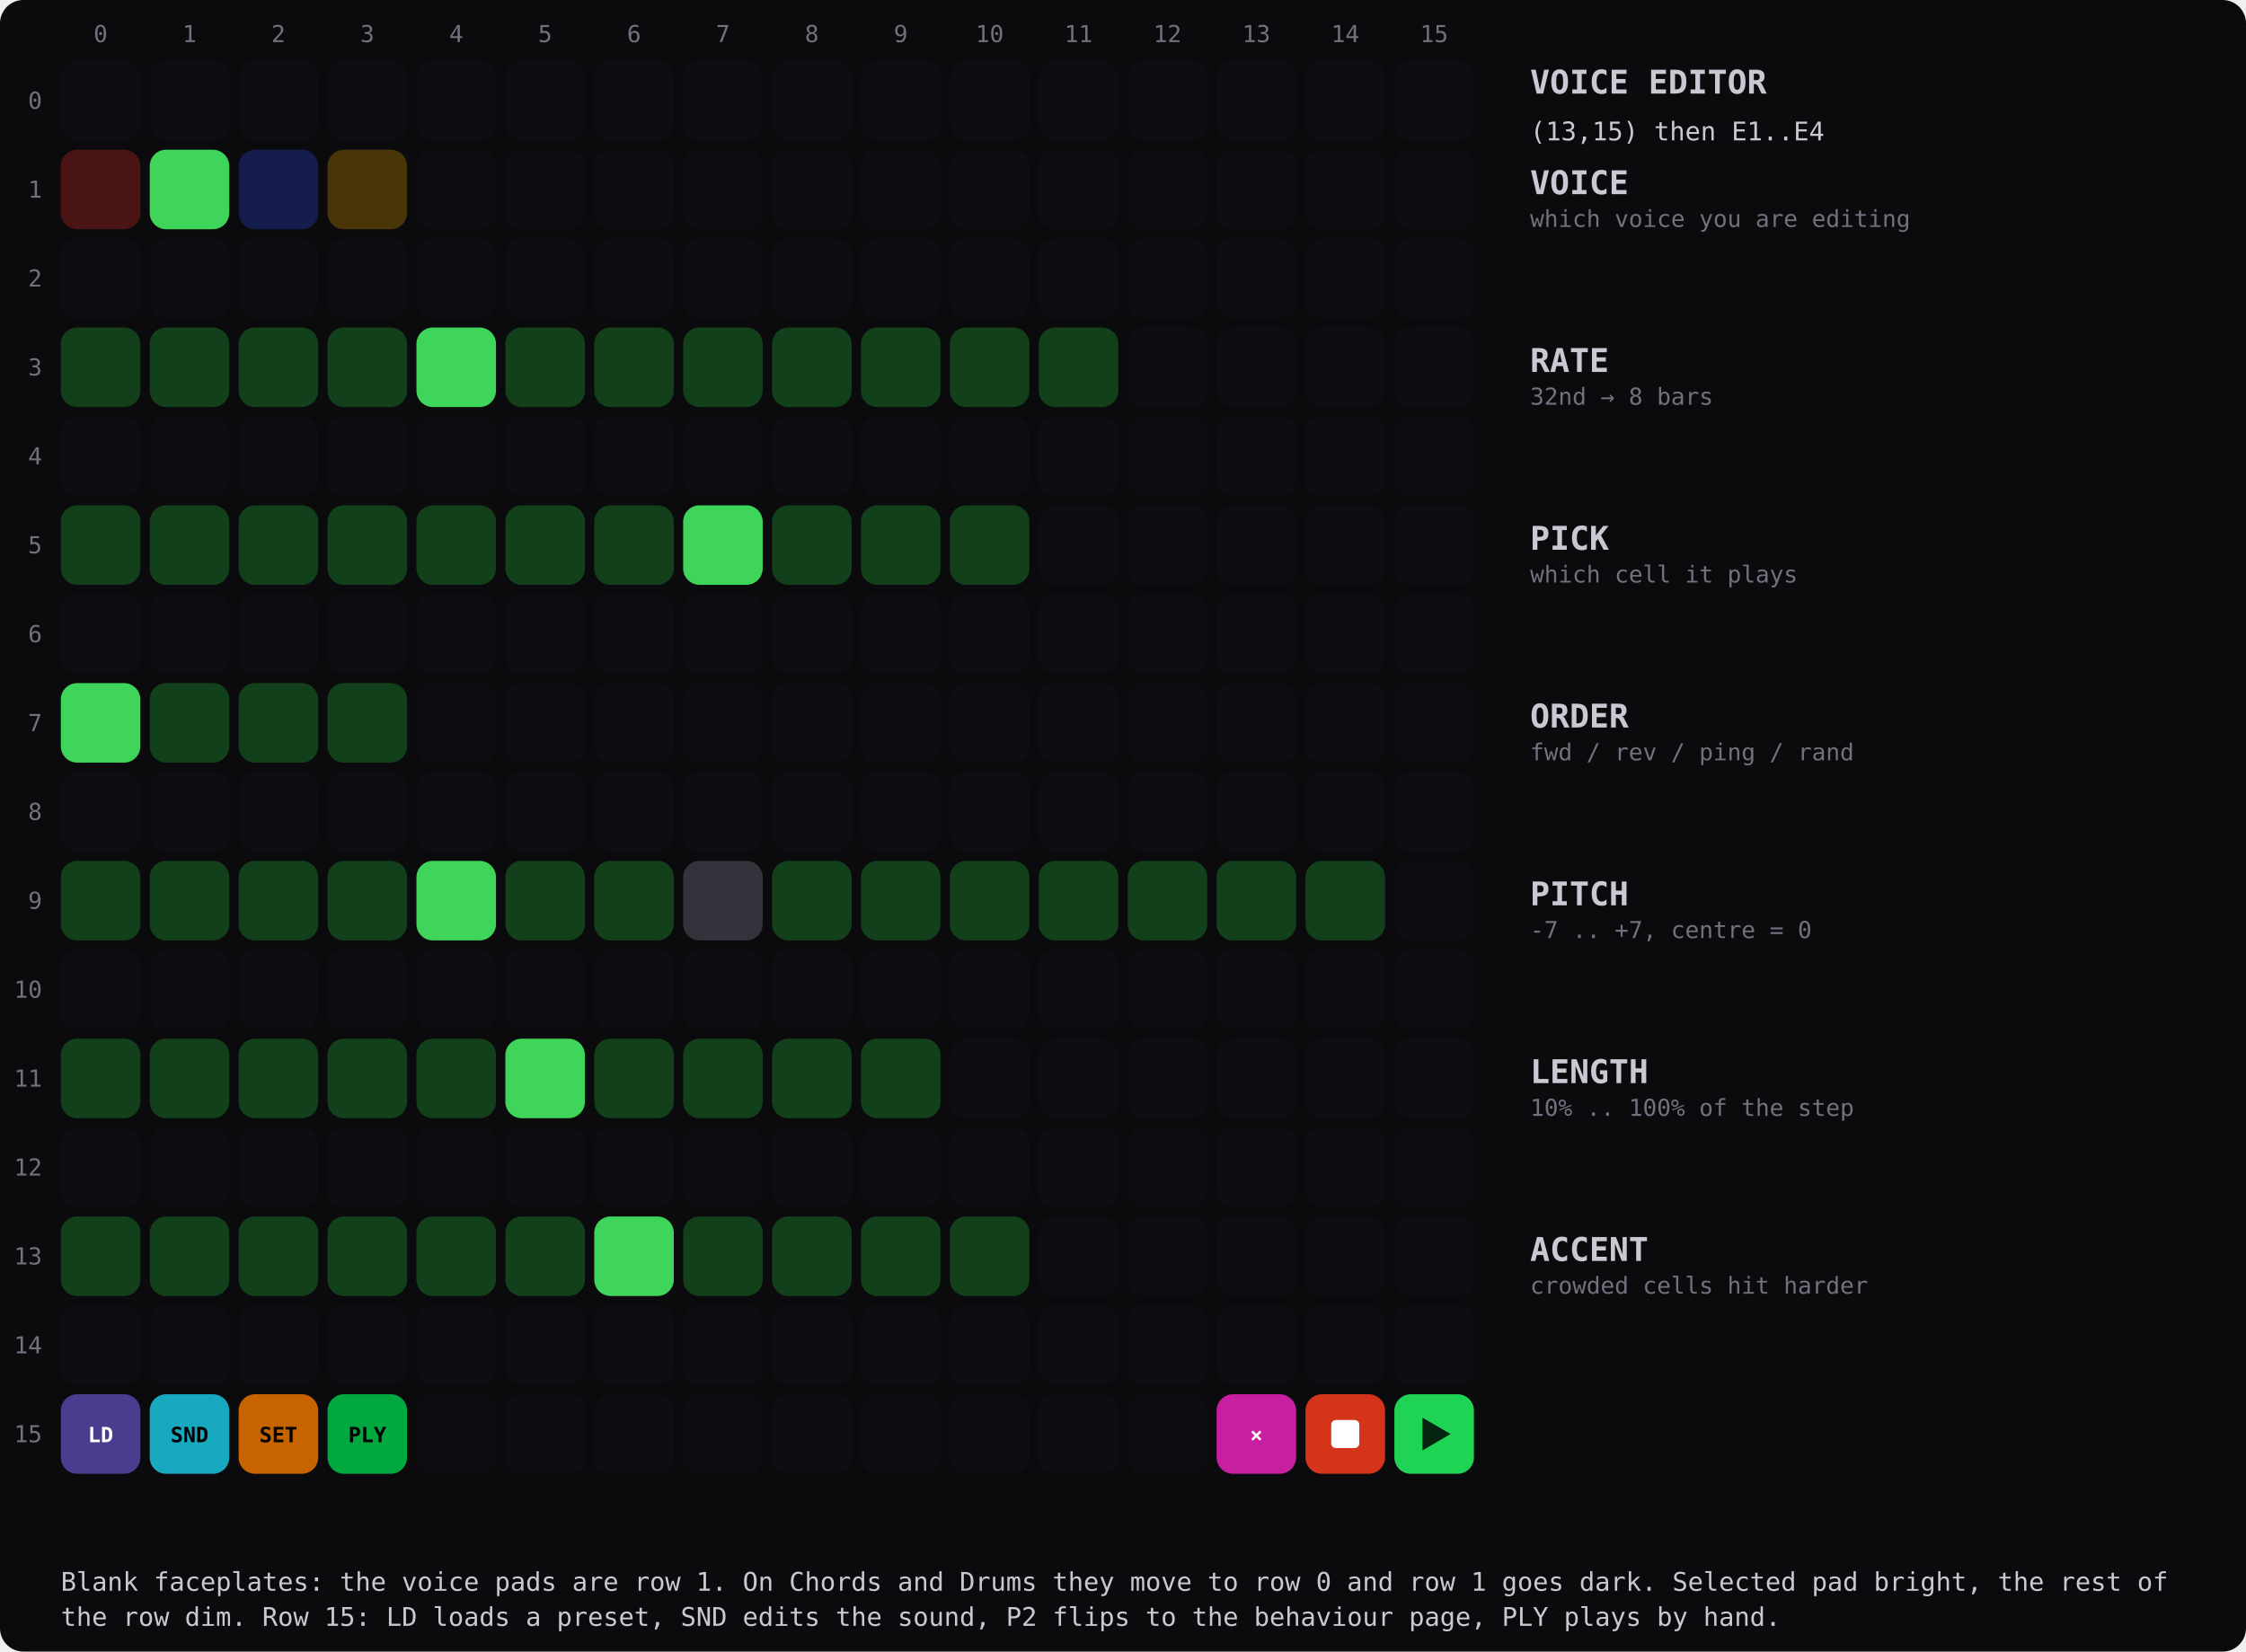
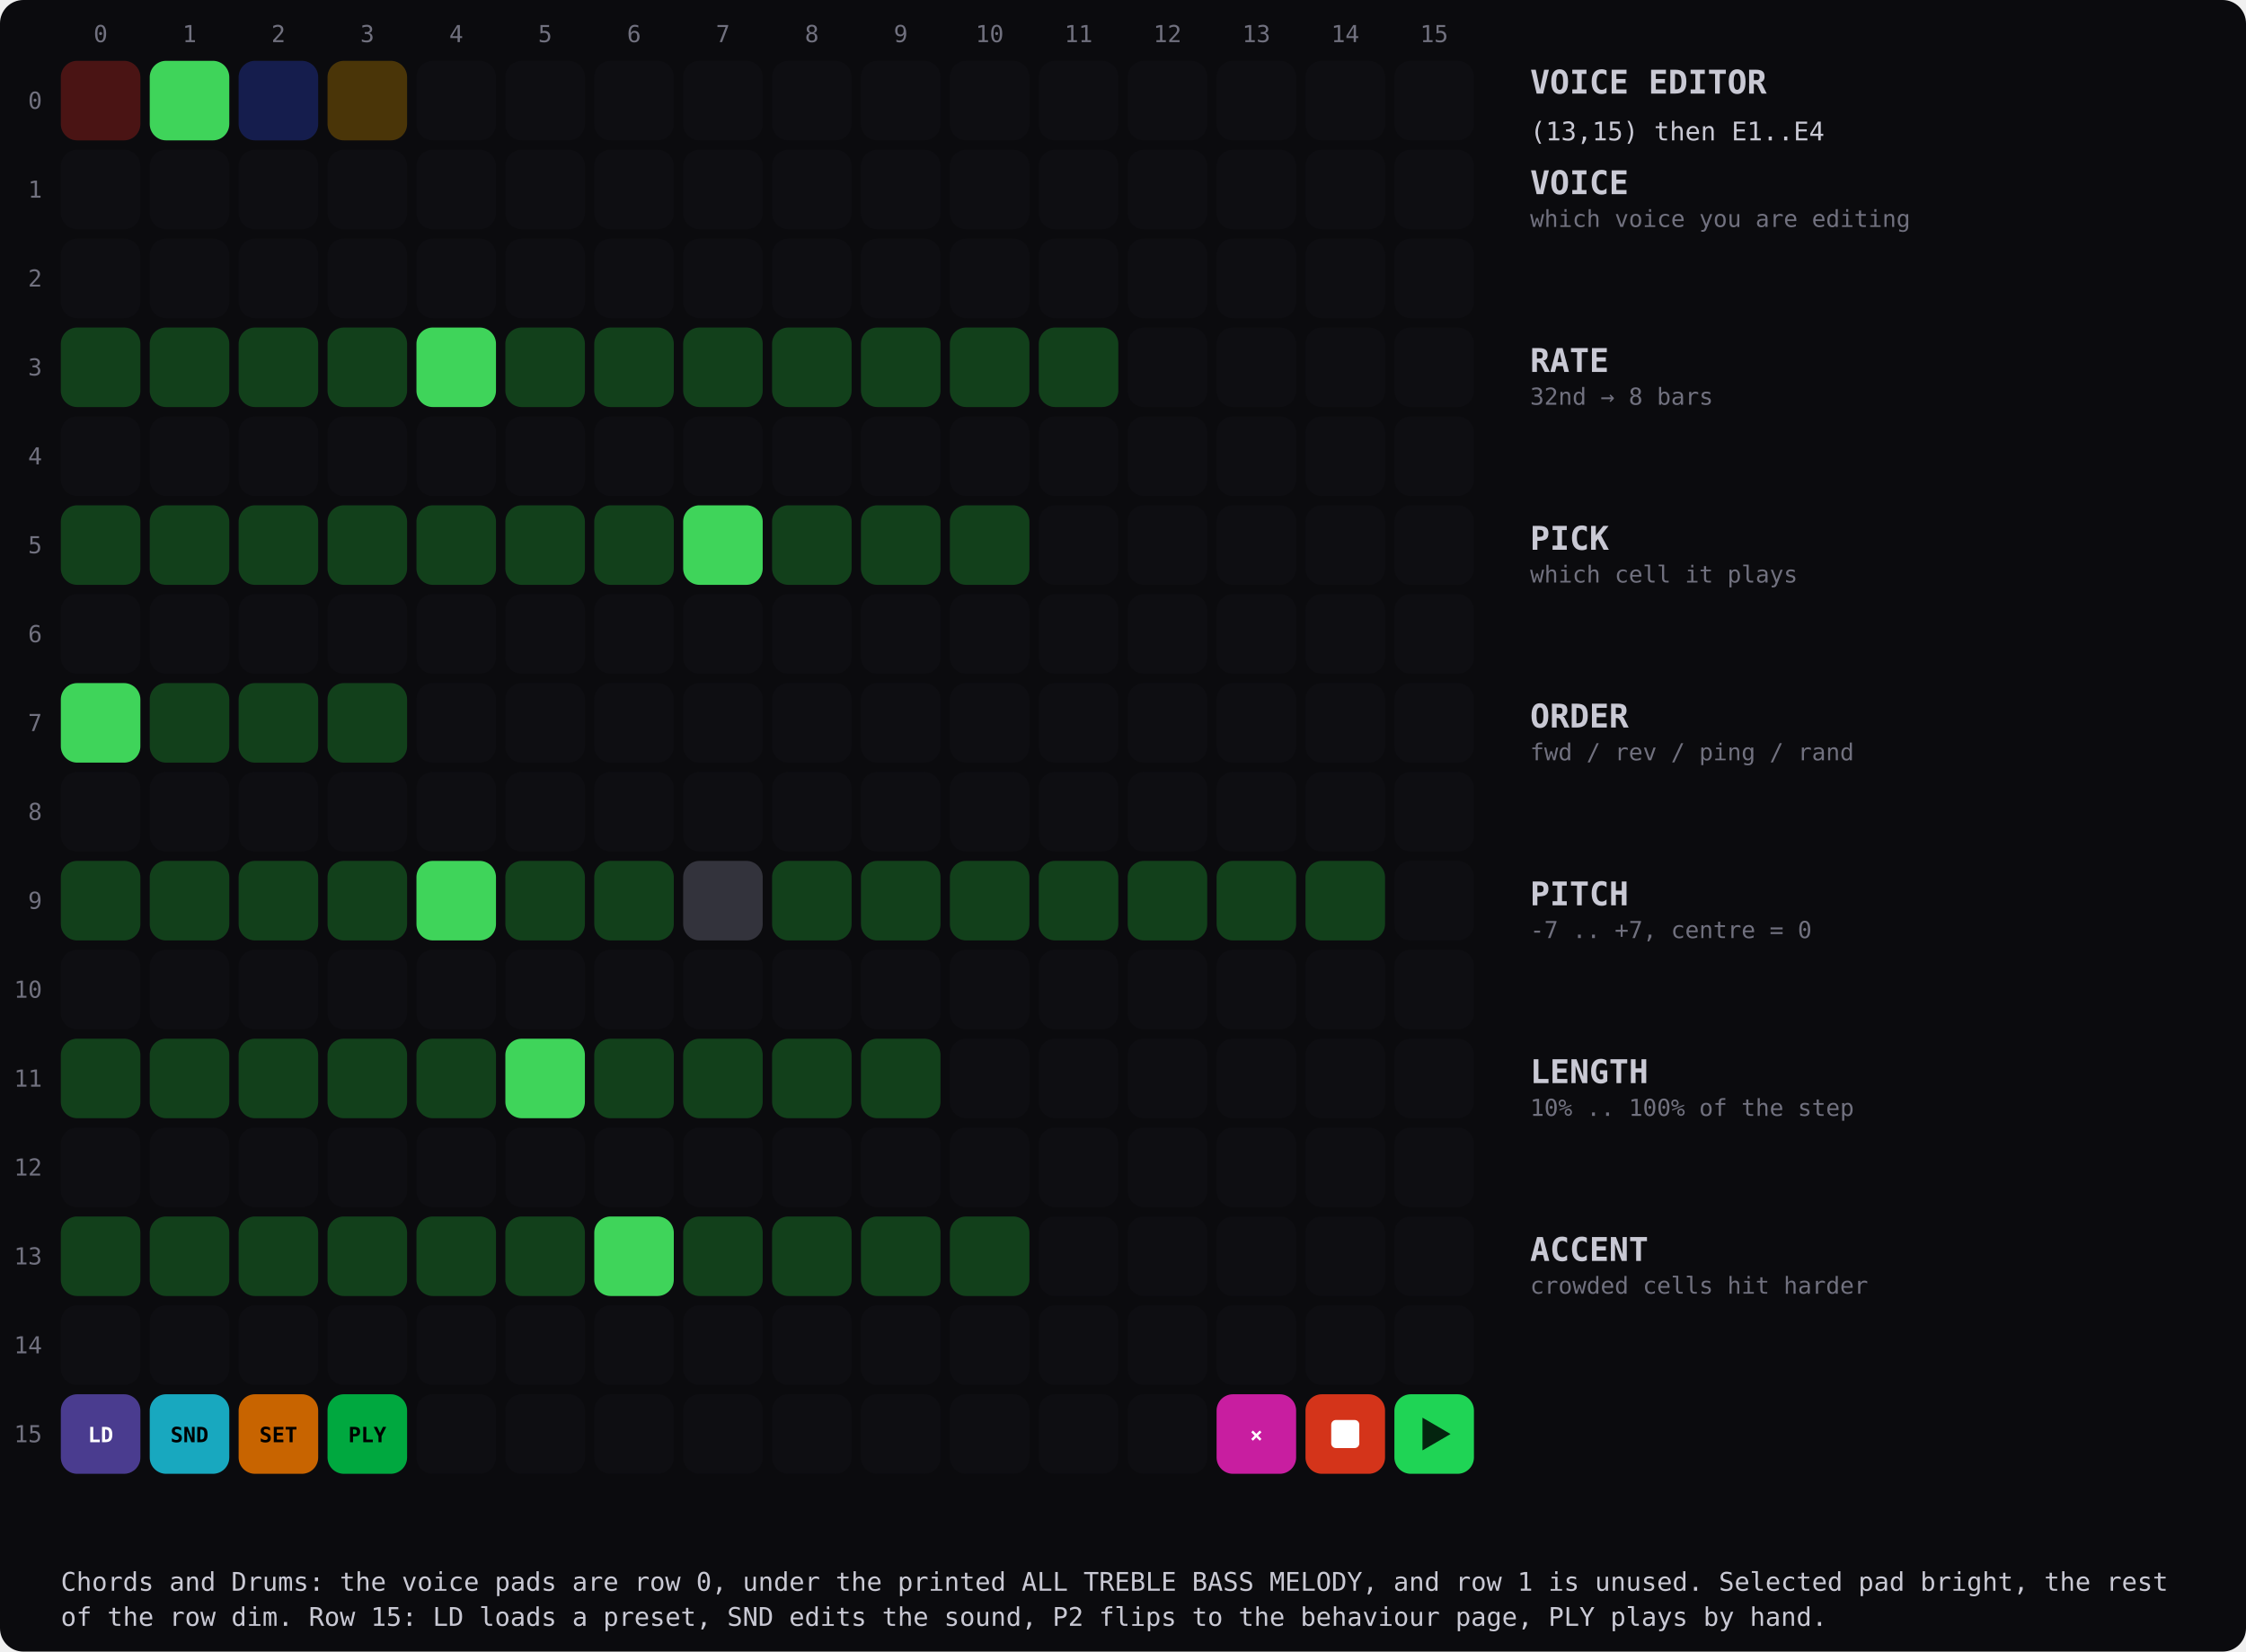
- <svg xmlns="http://www.w3.org/2000/svg" width="960" height="706" viewBox="0 0 960 706" role="img" aria-label="plinky-life voice editor">
+ <svg xmlns="http://www.w3.org/2000/svg" width="960" height="706" viewBox="0 0 960 706" role="img" aria-label="plinky-life voice editor (Chords/Drums)">
  <rect width="960" height="706" rx="10" fill="#0b0b0e" />
  <style>text{font-family:ui-monospace,SFMono-Regular,Menlo,Consolas,monospace}.t{font-size:11px;fill:#c9c9d4}.h{font-size:14px;font-weight:700;fill:#c9c9d4}.k{font-size:10px;fill:#71717f}.p{font-size:9px;font-weight:700}</style>
  <text class="k" x="43.0" y="18" text-anchor="middle">0</text>
  <text class="k" x="18" y="46.5" text-anchor="end">0</text>
  <text class="k" x="81.0" y="18" text-anchor="middle">1</text>
  <text class="k" x="18" y="84.5" text-anchor="end">1</text>
  <text class="k" x="119.0" y="18" text-anchor="middle">2</text>
  <text class="k" x="18" y="122.5" text-anchor="end">2</text>
  <text class="k" x="157.0" y="18" text-anchor="middle">3</text>
  <text class="k" x="18" y="160.5" text-anchor="end">3</text>
  <text class="k" x="195.0" y="18" text-anchor="middle">4</text>
  <text class="k" x="18" y="198.5" text-anchor="end">4</text>
  <text class="k" x="233.0" y="18" text-anchor="middle">5</text>
  <text class="k" x="18" y="236.5" text-anchor="end">5</text>
  <text class="k" x="271.0" y="18" text-anchor="middle">6</text>
  <text class="k" x="18" y="274.5" text-anchor="end">6</text>
  <text class="k" x="309.0" y="18" text-anchor="middle">7</text>
  <text class="k" x="18" y="312.5" text-anchor="end">7</text>
  <text class="k" x="347.0" y="18" text-anchor="middle">8</text>
  <text class="k" x="18" y="350.5" text-anchor="end">8</text>
  <text class="k" x="385.0" y="18" text-anchor="middle">9</text>
  <text class="k" x="18" y="388.5" text-anchor="end">9</text>
  <text class="k" x="423.0" y="18" text-anchor="middle">10</text>
  <text class="k" x="18" y="426.5" text-anchor="end">10</text>
  <text class="k" x="461.0" y="18" text-anchor="middle">11</text>
  <text class="k" x="18" y="464.5" text-anchor="end">11</text>
  <text class="k" x="499.0" y="18" text-anchor="middle">12</text>
  <text class="k" x="18" y="502.5" text-anchor="end">12</text>
  <text class="k" x="537.0" y="18" text-anchor="middle">13</text>
  <text class="k" x="18" y="540.5" text-anchor="end">13</text>
  <text class="k" x="575.0" y="18" text-anchor="middle">14</text>
  <text class="k" x="18" y="578.5" text-anchor="end">14</text>
  <text class="k" x="613.0" y="18" text-anchor="middle">15</text>
  <text class="k" x="18" y="616.5" text-anchor="end">15</text>
  <rect x="26" y="26" width="34" height="34" rx="7" fill="#0e0e12" />
  <rect x="64" y="26" width="34" height="34" rx="7" fill="#0e0e12" />
  <rect x="102" y="26" width="34" height="34" rx="7" fill="#0e0e12" />
  <rect x="140" y="26" width="34" height="34" rx="7" fill="#0e0e12" />
  <rect x="178" y="26" width="34" height="34" rx="7" fill="#0e0e12" />
  <rect x="216" y="26" width="34" height="34" rx="7" fill="#0e0e12" />
  <rect x="254" y="26" width="34" height="34" rx="7" fill="#0e0e12" />
  <rect x="292" y="26" width="34" height="34" rx="7" fill="#0e0e12" />
  <rect x="330" y="26" width="34" height="34" rx="7" fill="#0e0e12" />
  <rect x="368" y="26" width="34" height="34" rx="7" fill="#0e0e12" />
  <rect x="406" y="26" width="34" height="34" rx="7" fill="#0e0e12" />
  <rect x="444" y="26" width="34" height="34" rx="7" fill="#0e0e12" />
  <rect x="482" y="26" width="34" height="34" rx="7" fill="#0e0e12" />
  <rect x="520" y="26" width="34" height="34" rx="7" fill="#0e0e12" />
  <rect x="558" y="26" width="34" height="34" rx="7" fill="#0e0e12" />
  <rect x="596" y="26" width="34" height="34" rx="7" fill="#0e0e12" />
-   <rect x="26" y="64" width="34" height="34" rx="7" fill="#4a1414" />
-   <rect x="64" y="64" width="34" height="34" rx="7" fill="#3fd45a" />
-   <rect x="102" y="64" width="34" height="34" rx="7" fill="#151d4d" />
-   <rect x="140" y="64" width="34" height="34" rx="7" fill="#4a3508" />
+   <rect x="26" y="64" width="34" height="34" rx="7" fill="#0e0e12" />
+   <rect x="64" y="64" width="34" height="34" rx="7" fill="#0e0e12" />
+   <rect x="102" y="64" width="34" height="34" rx="7" fill="#0e0e12" />
+   <rect x="140" y="64" width="34" height="34" rx="7" fill="#0e0e12" />
  <rect x="178" y="64" width="34" height="34" rx="7" fill="#0e0e12" />
  <rect x="216" y="64" width="34" height="34" rx="7" fill="#0e0e12" />
  <rect x="254" y="64" width="34" height="34" rx="7" fill="#0e0e12" />
  <rect x="292" y="64" width="34" height="34" rx="7" fill="#0e0e12" />
  <rect x="330" y="64" width="34" height="34" rx="7" fill="#0e0e12" />
  <rect x="368" y="64" width="34" height="34" rx="7" fill="#0e0e12" />
  <rect x="406" y="64" width="34" height="34" rx="7" fill="#0e0e12" />
  <rect x="444" y="64" width="34" height="34" rx="7" fill="#0e0e12" />
  <rect x="482" y="64" width="34" height="34" rx="7" fill="#0e0e12" />
  <rect x="520" y="64" width="34" height="34" rx="7" fill="#0e0e12" />
  <rect x="558" y="64" width="34" height="34" rx="7" fill="#0e0e12" />
  <rect x="596" y="64" width="34" height="34" rx="7" fill="#0e0e12" />
  <rect x="26" y="102" width="34" height="34" rx="7" fill="#0e0e12" />
  <rect x="64" y="102" width="34" height="34" rx="7" fill="#0e0e12" />
  <rect x="102" y="102" width="34" height="34" rx="7" fill="#0e0e12" />
  <rect x="140" y="102" width="34" height="34" rx="7" fill="#0e0e12" />
  <rect x="178" y="102" width="34" height="34" rx="7" fill="#0e0e12" />
  <rect x="216" y="102" width="34" height="34" rx="7" fill="#0e0e12" />
  <rect x="254" y="102" width="34" height="34" rx="7" fill="#0e0e12" />
  <rect x="292" y="102" width="34" height="34" rx="7" fill="#0e0e12" />
  <rect x="330" y="102" width="34" height="34" rx="7" fill="#0e0e12" />
  <rect x="368" y="102" width="34" height="34" rx="7" fill="#0e0e12" />
  <rect x="406" y="102" width="34" height="34" rx="7" fill="#0e0e12" />
  <rect x="444" y="102" width="34" height="34" rx="7" fill="#0e0e12" />
  <rect x="482" y="102" width="34" height="34" rx="7" fill="#0e0e12" />
  <rect x="520" y="102" width="34" height="34" rx="7" fill="#0e0e12" />
  <rect x="558" y="102" width="34" height="34" rx="7" fill="#0e0e12" />
  <rect x="596" y="102" width="34" height="34" rx="7" fill="#0e0e12" />
  <rect x="26" y="140" width="34" height="34" rx="7" fill="#12401b" />
  <rect x="64" y="140" width="34" height="34" rx="7" fill="#12401b" />
  <rect x="102" y="140" width="34" height="34" rx="7" fill="#12401b" />
  <rect x="140" y="140" width="34" height="34" rx="7" fill="#12401b" />
  <rect x="178" y="140" width="34" height="34" rx="7" fill="#3fd45a" />
  <rect x="216" y="140" width="34" height="34" rx="7" fill="#12401b" />
  <rect x="254" y="140" width="34" height="34" rx="7" fill="#12401b" />
  <rect x="292" y="140" width="34" height="34" rx="7" fill="#12401b" />
  <rect x="330" y="140" width="34" height="34" rx="7" fill="#12401b" />
  <rect x="368" y="140" width="34" height="34" rx="7" fill="#12401b" />
  <rect x="406" y="140" width="34" height="34" rx="7" fill="#12401b" />
  <rect x="444" y="140" width="34" height="34" rx="7" fill="#12401b" />
  <rect x="482" y="140" width="34" height="34" rx="7" fill="#0e0e12" />
  <rect x="520" y="140" width="34" height="34" rx="7" fill="#0e0e12" />
  <rect x="558" y="140" width="34" height="34" rx="7" fill="#0e0e12" />
  <rect x="596" y="140" width="34" height="34" rx="7" fill="#0e0e12" />
  <rect x="26" y="178" width="34" height="34" rx="7" fill="#0e0e12" />
  <rect x="64" y="178" width="34" height="34" rx="7" fill="#0e0e12" />
  <rect x="102" y="178" width="34" height="34" rx="7" fill="#0e0e12" />
  <rect x="140" y="178" width="34" height="34" rx="7" fill="#0e0e12" />
  <rect x="178" y="178" width="34" height="34" rx="7" fill="#0e0e12" />
  <rect x="216" y="178" width="34" height="34" rx="7" fill="#0e0e12" />
  <rect x="254" y="178" width="34" height="34" rx="7" fill="#0e0e12" />
  <rect x="292" y="178" width="34" height="34" rx="7" fill="#0e0e12" />
  <rect x="330" y="178" width="34" height="34" rx="7" fill="#0e0e12" />
  <rect x="368" y="178" width="34" height="34" rx="7" fill="#0e0e12" />
  <rect x="406" y="178" width="34" height="34" rx="7" fill="#0e0e12" />
  <rect x="444" y="178" width="34" height="34" rx="7" fill="#0e0e12" />
  <rect x="482" y="178" width="34" height="34" rx="7" fill="#0e0e12" />
  <rect x="520" y="178" width="34" height="34" rx="7" fill="#0e0e12" />
  <rect x="558" y="178" width="34" height="34" rx="7" fill="#0e0e12" />
  <rect x="596" y="178" width="34" height="34" rx="7" fill="#0e0e12" />
  <rect x="26" y="216" width="34" height="34" rx="7" fill="#12401b" />
  <rect x="64" y="216" width="34" height="34" rx="7" fill="#12401b" />
  <rect x="102" y="216" width="34" height="34" rx="7" fill="#12401b" />
  <rect x="140" y="216" width="34" height="34" rx="7" fill="#12401b" />
  <rect x="178" y="216" width="34" height="34" rx="7" fill="#12401b" />
  <rect x="216" y="216" width="34" height="34" rx="7" fill="#12401b" />
  <rect x="254" y="216" width="34" height="34" rx="7" fill="#12401b" />
  <rect x="292" y="216" width="34" height="34" rx="7" fill="#3fd45a" />
  <rect x="330" y="216" width="34" height="34" rx="7" fill="#12401b" />
  <rect x="368" y="216" width="34" height="34" rx="7" fill="#12401b" />
  <rect x="406" y="216" width="34" height="34" rx="7" fill="#12401b" />
  <rect x="444" y="216" width="34" height="34" rx="7" fill="#0e0e12" />
  <rect x="482" y="216" width="34" height="34" rx="7" fill="#0e0e12" />
  <rect x="520" y="216" width="34" height="34" rx="7" fill="#0e0e12" />
  <rect x="558" y="216" width="34" height="34" rx="7" fill="#0e0e12" />
  <rect x="596" y="216" width="34" height="34" rx="7" fill="#0e0e12" />
  <rect x="26" y="254" width="34" height="34" rx="7" fill="#0e0e12" />
  <rect x="64" y="254" width="34" height="34" rx="7" fill="#0e0e12" />
  <rect x="102" y="254" width="34" height="34" rx="7" fill="#0e0e12" />
  <rect x="140" y="254" width="34" height="34" rx="7" fill="#0e0e12" />
  <rect x="178" y="254" width="34" height="34" rx="7" fill="#0e0e12" />
  <rect x="216" y="254" width="34" height="34" rx="7" fill="#0e0e12" />
  <rect x="254" y="254" width="34" height="34" rx="7" fill="#0e0e12" />
  <rect x="292" y="254" width="34" height="34" rx="7" fill="#0e0e12" />
  <rect x="330" y="254" width="34" height="34" rx="7" fill="#0e0e12" />
  <rect x="368" y="254" width="34" height="34" rx="7" fill="#0e0e12" />
  <rect x="406" y="254" width="34" height="34" rx="7" fill="#0e0e12" />
  <rect x="444" y="254" width="34" height="34" rx="7" fill="#0e0e12" />
  <rect x="482" y="254" width="34" height="34" rx="7" fill="#0e0e12" />
  <rect x="520" y="254" width="34" height="34" rx="7" fill="#0e0e12" />
  <rect x="558" y="254" width="34" height="34" rx="7" fill="#0e0e12" />
  <rect x="596" y="254" width="34" height="34" rx="7" fill="#0e0e12" />
  <rect x="26" y="292" width="34" height="34" rx="7" fill="#3fd45a" />
  <rect x="64" y="292" width="34" height="34" rx="7" fill="#12401b" />
  <rect x="102" y="292" width="34" height="34" rx="7" fill="#12401b" />
  <rect x="140" y="292" width="34" height="34" rx="7" fill="#12401b" />
  <rect x="178" y="292" width="34" height="34" rx="7" fill="#0e0e12" />
  <rect x="216" y="292" width="34" height="34" rx="7" fill="#0e0e12" />
  <rect x="254" y="292" width="34" height="34" rx="7" fill="#0e0e12" />
  <rect x="292" y="292" width="34" height="34" rx="7" fill="#0e0e12" />
  <rect x="330" y="292" width="34" height="34" rx="7" fill="#0e0e12" />
  <rect x="368" y="292" width="34" height="34" rx="7" fill="#0e0e12" />
  <rect x="406" y="292" width="34" height="34" rx="7" fill="#0e0e12" />
  <rect x="444" y="292" width="34" height="34" rx="7" fill="#0e0e12" />
  <rect x="482" y="292" width="34" height="34" rx="7" fill="#0e0e12" />
  <rect x="520" y="292" width="34" height="34" rx="7" fill="#0e0e12" />
  <rect x="558" y="292" width="34" height="34" rx="7" fill="#0e0e12" />
  <rect x="596" y="292" width="34" height="34" rx="7" fill="#0e0e12" />
  <rect x="26" y="330" width="34" height="34" rx="7" fill="#0e0e12" />
  <rect x="64" y="330" width="34" height="34" rx="7" fill="#0e0e12" />
  <rect x="102" y="330" width="34" height="34" rx="7" fill="#0e0e12" />
  <rect x="140" y="330" width="34" height="34" rx="7" fill="#0e0e12" />
  <rect x="178" y="330" width="34" height="34" rx="7" fill="#0e0e12" />
  <rect x="216" y="330" width="34" height="34" rx="7" fill="#0e0e12" />
  <rect x="254" y="330" width="34" height="34" rx="7" fill="#0e0e12" />
  <rect x="292" y="330" width="34" height="34" rx="7" fill="#0e0e12" />
  <rect x="330" y="330" width="34" height="34" rx="7" fill="#0e0e12" />
  <rect x="368" y="330" width="34" height="34" rx="7" fill="#0e0e12" />
  <rect x="406" y="330" width="34" height="34" rx="7" fill="#0e0e12" />
  <rect x="444" y="330" width="34" height="34" rx="7" fill="#0e0e12" />
  <rect x="482" y="330" width="34" height="34" rx="7" fill="#0e0e12" />
  <rect x="520" y="330" width="34" height="34" rx="7" fill="#0e0e12" />
  <rect x="558" y="330" width="34" height="34" rx="7" fill="#0e0e12" />
  <rect x="596" y="330" width="34" height="34" rx="7" fill="#0e0e12" />
  <rect x="26" y="368" width="34" height="34" rx="7" fill="#12401b" />
  <rect x="64" y="368" width="34" height="34" rx="7" fill="#12401b" />
  <rect x="102" y="368" width="34" height="34" rx="7" fill="#12401b" />
  <rect x="140" y="368" width="34" height="34" rx="7" fill="#12401b" />
  <rect x="178" y="368" width="34" height="34" rx="7" fill="#3fd45a" />
  <rect x="216" y="368" width="34" height="34" rx="7" fill="#12401b" />
  <rect x="254" y="368" width="34" height="34" rx="7" fill="#12401b" />
  <rect x="292" y="368" width="34" height="34" rx="7" fill="#33333c" />
  <rect x="330" y="368" width="34" height="34" rx="7" fill="#12401b" />
  <rect x="368" y="368" width="34" height="34" rx="7" fill="#12401b" />
  <rect x="406" y="368" width="34" height="34" rx="7" fill="#12401b" />
  <rect x="444" y="368" width="34" height="34" rx="7" fill="#12401b" />
  <rect x="482" y="368" width="34" height="34" rx="7" fill="#12401b" />
  <rect x="520" y="368" width="34" height="34" rx="7" fill="#12401b" />
  <rect x="558" y="368" width="34" height="34" rx="7" fill="#12401b" />
  <rect x="596" y="368" width="34" height="34" rx="7" fill="#0e0e12" />
  <rect x="26" y="406" width="34" height="34" rx="7" fill="#0e0e12" />
  <rect x="64" y="406" width="34" height="34" rx="7" fill="#0e0e12" />
  <rect x="102" y="406" width="34" height="34" rx="7" fill="#0e0e12" />
  <rect x="140" y="406" width="34" height="34" rx="7" fill="#0e0e12" />
  <rect x="178" y="406" width="34" height="34" rx="7" fill="#0e0e12" />
  <rect x="216" y="406" width="34" height="34" rx="7" fill="#0e0e12" />
  <rect x="254" y="406" width="34" height="34" rx="7" fill="#0e0e12" />
  <rect x="292" y="406" width="34" height="34" rx="7" fill="#0e0e12" />
  <rect x="330" y="406" width="34" height="34" rx="7" fill="#0e0e12" />
  <rect x="368" y="406" width="34" height="34" rx="7" fill="#0e0e12" />
  <rect x="406" y="406" width="34" height="34" rx="7" fill="#0e0e12" />
  <rect x="444" y="406" width="34" height="34" rx="7" fill="#0e0e12" />
  <rect x="482" y="406" width="34" height="34" rx="7" fill="#0e0e12" />
  <rect x="520" y="406" width="34" height="34" rx="7" fill="#0e0e12" />
  <rect x="558" y="406" width="34" height="34" rx="7" fill="#0e0e12" />
  <rect x="596" y="406" width="34" height="34" rx="7" fill="#0e0e12" />
  <rect x="26" y="444" width="34" height="34" rx="7" fill="#12401b" />
  <rect x="64" y="444" width="34" height="34" rx="7" fill="#12401b" />
  <rect x="102" y="444" width="34" height="34" rx="7" fill="#12401b" />
  <rect x="140" y="444" width="34" height="34" rx="7" fill="#12401b" />
  <rect x="178" y="444" width="34" height="34" rx="7" fill="#12401b" />
  <rect x="216" y="444" width="34" height="34" rx="7" fill="#3fd45a" />
  <rect x="254" y="444" width="34" height="34" rx="7" fill="#12401b" />
  <rect x="292" y="444" width="34" height="34" rx="7" fill="#12401b" />
  <rect x="330" y="444" width="34" height="34" rx="7" fill="#12401b" />
  <rect x="368" y="444" width="34" height="34" rx="7" fill="#12401b" />
  <rect x="406" y="444" width="34" height="34" rx="7" fill="#0e0e12" />
  <rect x="444" y="444" width="34" height="34" rx="7" fill="#0e0e12" />
  <rect x="482" y="444" width="34" height="34" rx="7" fill="#0e0e12" />
  <rect x="520" y="444" width="34" height="34" rx="7" fill="#0e0e12" />
  <rect x="558" y="444" width="34" height="34" rx="7" fill="#0e0e12" />
  <rect x="596" y="444" width="34" height="34" rx="7" fill="#0e0e12" />
  <rect x="26" y="482" width="34" height="34" rx="7" fill="#0e0e12" />
  <rect x="64" y="482" width="34" height="34" rx="7" fill="#0e0e12" />
  <rect x="102" y="482" width="34" height="34" rx="7" fill="#0e0e12" />
  <rect x="140" y="482" width="34" height="34" rx="7" fill="#0e0e12" />
  <rect x="178" y="482" width="34" height="34" rx="7" fill="#0e0e12" />
  <rect x="216" y="482" width="34" height="34" rx="7" fill="#0e0e12" />
  <rect x="254" y="482" width="34" height="34" rx="7" fill="#0e0e12" />
  <rect x="292" y="482" width="34" height="34" rx="7" fill="#0e0e12" />
  <rect x="330" y="482" width="34" height="34" rx="7" fill="#0e0e12" />
  <rect x="368" y="482" width="34" height="34" rx="7" fill="#0e0e12" />
  <rect x="406" y="482" width="34" height="34" rx="7" fill="#0e0e12" />
  <rect x="444" y="482" width="34" height="34" rx="7" fill="#0e0e12" />
  <rect x="482" y="482" width="34" height="34" rx="7" fill="#0e0e12" />
  <rect x="520" y="482" width="34" height="34" rx="7" fill="#0e0e12" />
  <rect x="558" y="482" width="34" height="34" rx="7" fill="#0e0e12" />
  <rect x="596" y="482" width="34" height="34" rx="7" fill="#0e0e12" />
  <rect x="26" y="520" width="34" height="34" rx="7" fill="#12401b" />
  <rect x="64" y="520" width="34" height="34" rx="7" fill="#12401b" />
  <rect x="102" y="520" width="34" height="34" rx="7" fill="#12401b" />
  <rect x="140" y="520" width="34" height="34" rx="7" fill="#12401b" />
  <rect x="178" y="520" width="34" height="34" rx="7" fill="#12401b" />
  <rect x="216" y="520" width="34" height="34" rx="7" fill="#12401b" />
  <rect x="254" y="520" width="34" height="34" rx="7" fill="#3fd45a" />
  <rect x="292" y="520" width="34" height="34" rx="7" fill="#12401b" />
  <rect x="330" y="520" width="34" height="34" rx="7" fill="#12401b" />
  <rect x="368" y="520" width="34" height="34" rx="7" fill="#12401b" />
  <rect x="406" y="520" width="34" height="34" rx="7" fill="#12401b" />
  <rect x="444" y="520" width="34" height="34" rx="7" fill="#0e0e12" />
  <rect x="482" y="520" width="34" height="34" rx="7" fill="#0e0e12" />
  <rect x="520" y="520" width="34" height="34" rx="7" fill="#0e0e12" />
  <rect x="558" y="520" width="34" height="34" rx="7" fill="#0e0e12" />
  <rect x="596" y="520" width="34" height="34" rx="7" fill="#0e0e12" />
  <rect x="26" y="558" width="34" height="34" rx="7" fill="#0e0e12" />
  <rect x="64" y="558" width="34" height="34" rx="7" fill="#0e0e12" />
  <rect x="102" y="558" width="34" height="34" rx="7" fill="#0e0e12" />
  <rect x="140" y="558" width="34" height="34" rx="7" fill="#0e0e12" />
  <rect x="178" y="558" width="34" height="34" rx="7" fill="#0e0e12" />
  <rect x="216" y="558" width="34" height="34" rx="7" fill="#0e0e12" />
  <rect x="254" y="558" width="34" height="34" rx="7" fill="#0e0e12" />
  <rect x="292" y="558" width="34" height="34" rx="7" fill="#0e0e12" />
  <rect x="330" y="558" width="34" height="34" rx="7" fill="#0e0e12" />
  <rect x="368" y="558" width="34" height="34" rx="7" fill="#0e0e12" />
  <rect x="406" y="558" width="34" height="34" rx="7" fill="#0e0e12" />
  <rect x="444" y="558" width="34" height="34" rx="7" fill="#0e0e12" />
  <rect x="482" y="558" width="34" height="34" rx="7" fill="#0e0e12" />
  <rect x="520" y="558" width="34" height="34" rx="7" fill="#0e0e12" />
  <rect x="558" y="558" width="34" height="34" rx="7" fill="#0e0e12" />
  <rect x="596" y="558" width="34" height="34" rx="7" fill="#0e0e12" />
  <rect x="26" y="596" width="34" height="34" rx="7" fill="#0e0e12" />
  <rect x="64" y="596" width="34" height="34" rx="7" fill="#0e0e12" />
  <rect x="102" y="596" width="34" height="34" rx="7" fill="#0e0e12" />
  <rect x="140" y="596" width="34" height="34" rx="7" fill="#0e0e12" />
  <rect x="178" y="596" width="34" height="34" rx="7" fill="#0e0e12" />
  <rect x="216" y="596" width="34" height="34" rx="7" fill="#0e0e12" />
  <rect x="254" y="596" width="34" height="34" rx="7" fill="#0e0e12" />
  <rect x="292" y="596" width="34" height="34" rx="7" fill="#0e0e12" />
  <rect x="330" y="596" width="34" height="34" rx="7" fill="#0e0e12" />
  <rect x="368" y="596" width="34" height="34" rx="7" fill="#0e0e12" />
  <rect x="406" y="596" width="34" height="34" rx="7" fill="#0e0e12" />
  <rect x="444" y="596" width="34" height="34" rx="7" fill="#0e0e12" />
  <rect x="482" y="596" width="34" height="34" rx="7" fill="#0e0e12" />
+   <rect x="26" y="26" width="34" height="34" rx="7" fill="#4a1414" />
+   <rect x="64" y="26" width="34" height="34" rx="7" fill="#3fd45a" />
+   <rect x="102" y="26" width="34" height="34" rx="7" fill="#151d4d" />
+   <rect x="140" y="26" width="34" height="34" rx="7" fill="#4a3508" />
  <rect x="26" y="596" width="34" height="34" rx="7" fill="#4a3c8f" />
  <text class="p" x="43.0" y="616.5" text-anchor="middle" fill="#fff">LD</text>
  <rect x="64" y="596" width="34" height="34" rx="7" fill="#18a8bf" />
  <text class="p" x="81.0" y="616.5" text-anchor="middle" fill="#000">SND</text>
  <rect x="102" y="596" width="34" height="34" rx="7" fill="#c86400" />
  <text class="p" x="119.0" y="616.5" text-anchor="middle" fill="#000">SET</text>
  <rect x="140" y="596" width="34" height="34" rx="7" fill="#00a83f" />
  <text class="p" x="157.0" y="616.5" text-anchor="middle" fill="#000">PLY</text>
  <rect x="520" y="596" width="34" height="34" rx="7" fill="#c81ea0" />
  <text class="p" x="537.0" y="616.5" text-anchor="middle" fill="#fff">×</text>
  <rect x="558" y="596" width="34" height="34" rx="7" fill="#d4341a" />
  <rect x="596" y="596" width="34" height="34" rx="7" fill="#1fd455" />
  <rect x="569" y="607" width="12" height="12" rx="2" fill="#fff" />
  <path d="M608 606 L620 613 L608 620 Z" fill="#04240f" />
  <text class="h" x="654" y="40">VOICE EDITOR</text>
  <text class="t" x="654" y="60">(13,15) then E1..E4</text>
  <text class="h" x="654" y="83.0">VOICE</text>
  <text class="k" x="654" y="97.0">which voice you are editing</text>
  <text class="h" x="654" y="159.0">RATE</text>
  <text class="k" x="654" y="173.0">32nd → 8 bars</text>
  <text class="h" x="654" y="235.0">PICK</text>
  <text class="k" x="654" y="249.0">which cell it plays</text>
  <text class="h" x="654" y="311.0">ORDER</text>
  <text class="k" x="654" y="325.0">fwd / rev / ping / rand</text>
  <text class="h" x="654" y="387.0">PITCH</text>
  <text class="k" x="654" y="401.0">-7 .. +7, centre = 0</text>
  <text class="h" x="654" y="463.0">LENGTH</text>
  <text class="k" x="654" y="477.0">10% .. 100% of the step</text>
  <text class="h" x="654" y="539.0">ACCENT</text>
  <text class="k" x="654" y="553.0">crowded cells hit harder</text>
-   <text class="t" x="26" y="680">Blank faceplates: the voice pads are row 1. On Chords and Drums they move to row 0 and row 1 goes dark. Selected pad bright, the rest of</text>
-   <text class="t" x="26" y="695">the row dim. Row 15: LD loads a preset, SND edits the sound, P2 flips to the behaviour page, PLY plays by hand.</text>
+   <text class="t" x="26" y="680">Chords and Drums: the voice pads are row 0, under the printed ALL TREBLE BASS MELODY, and row 1 is unused. Selected pad bright, the rest</text>
+   <text class="t" x="26" y="695">of the row dim. Row 15: LD loads a preset, SND edits the sound, P2 flips to the behaviour page, PLY plays by hand.</text>
</svg>
